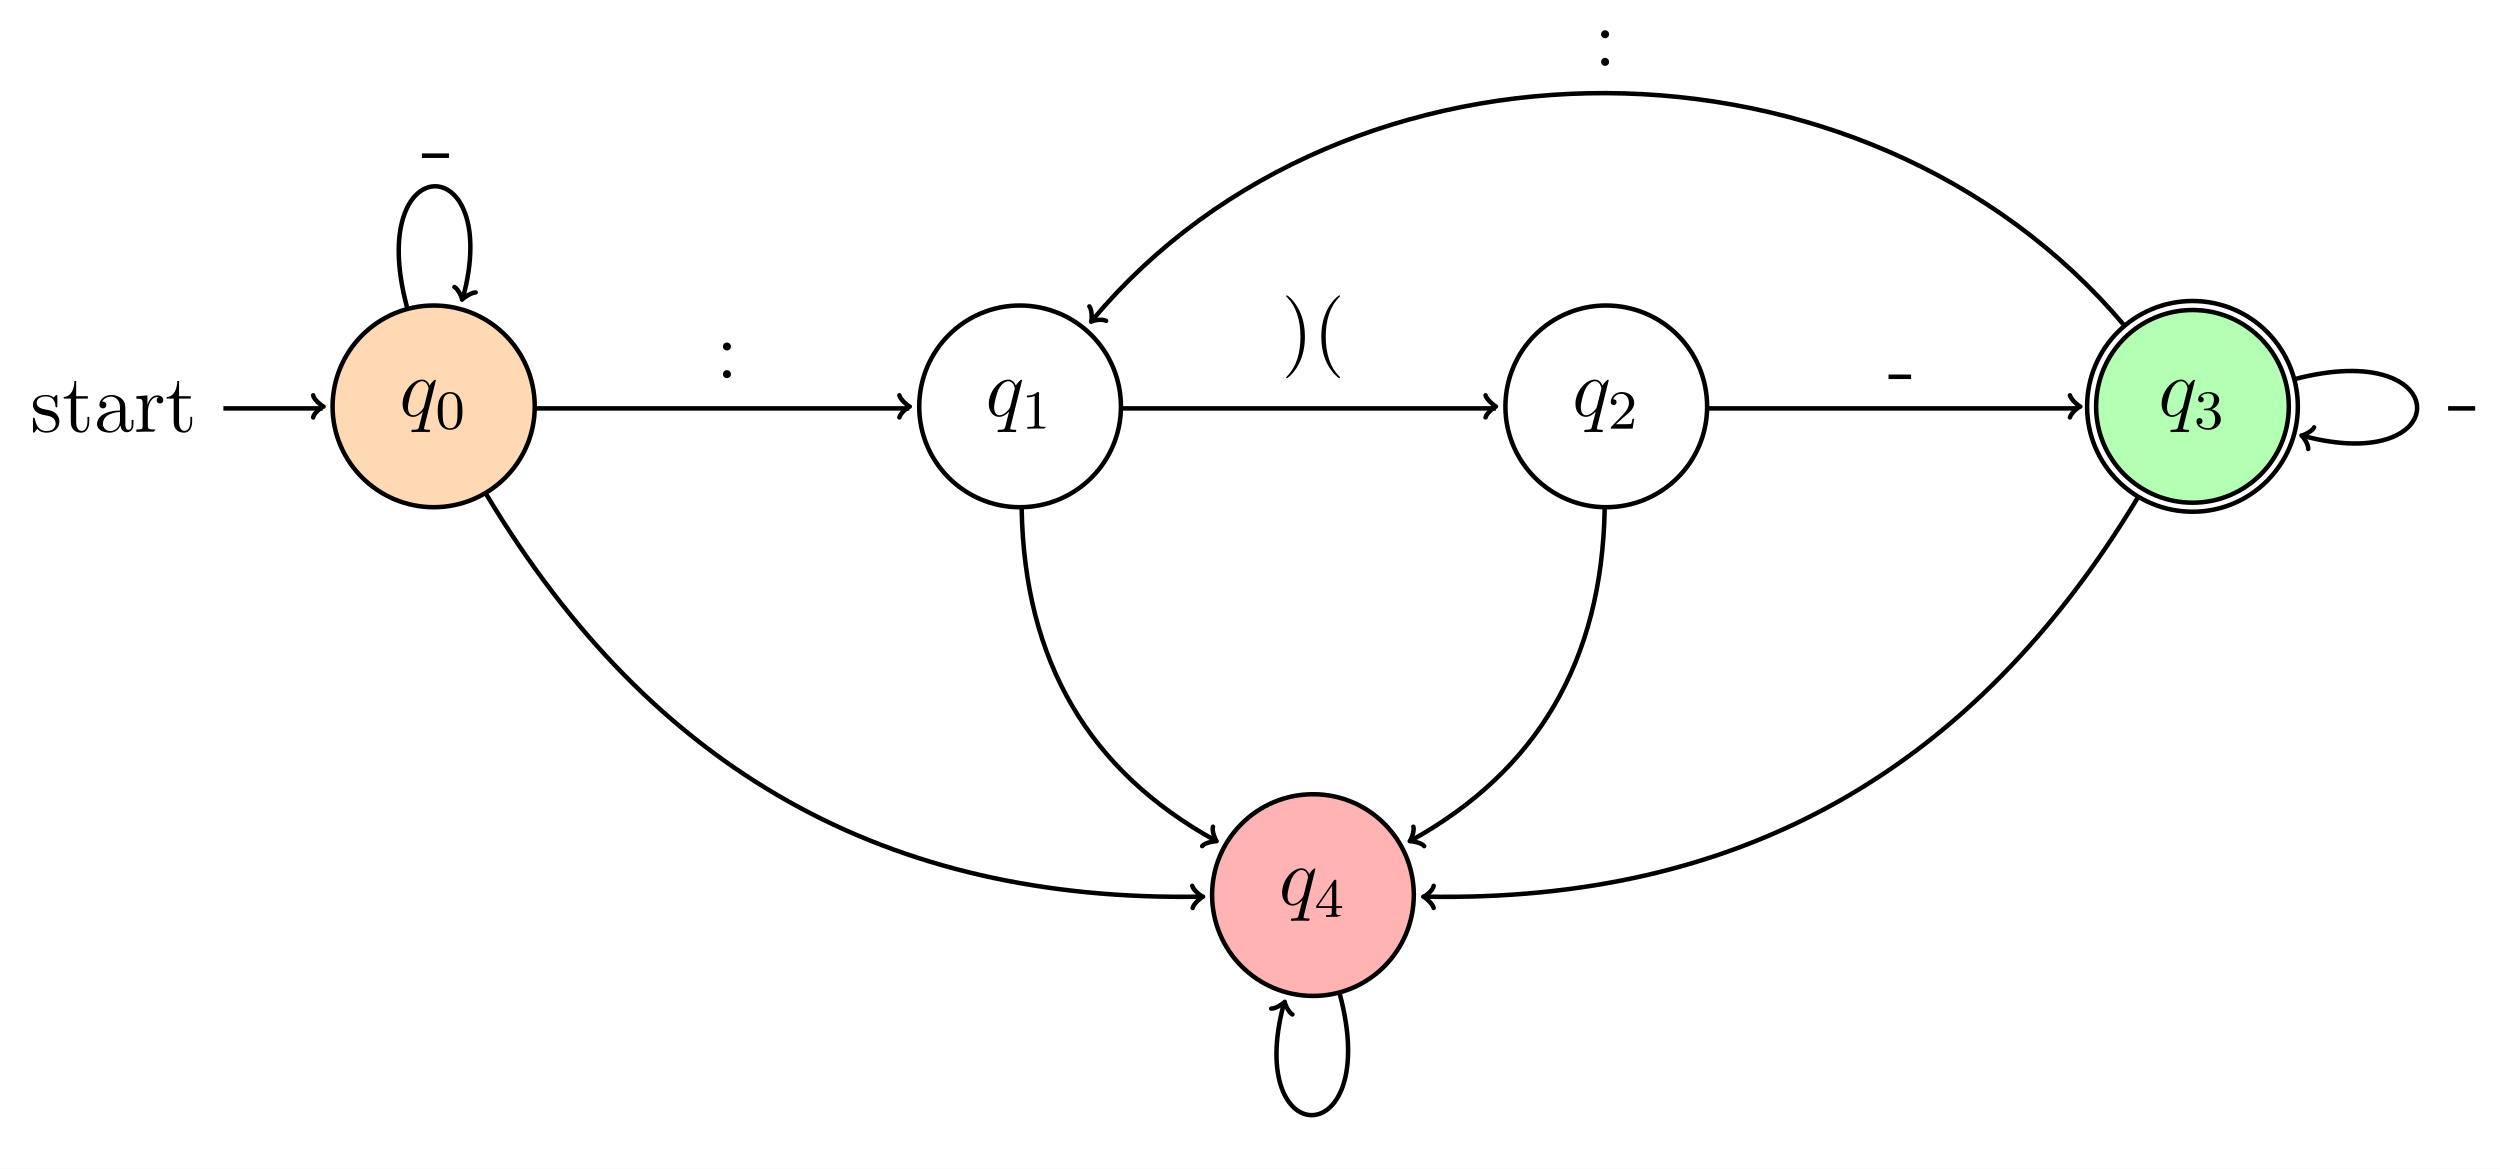
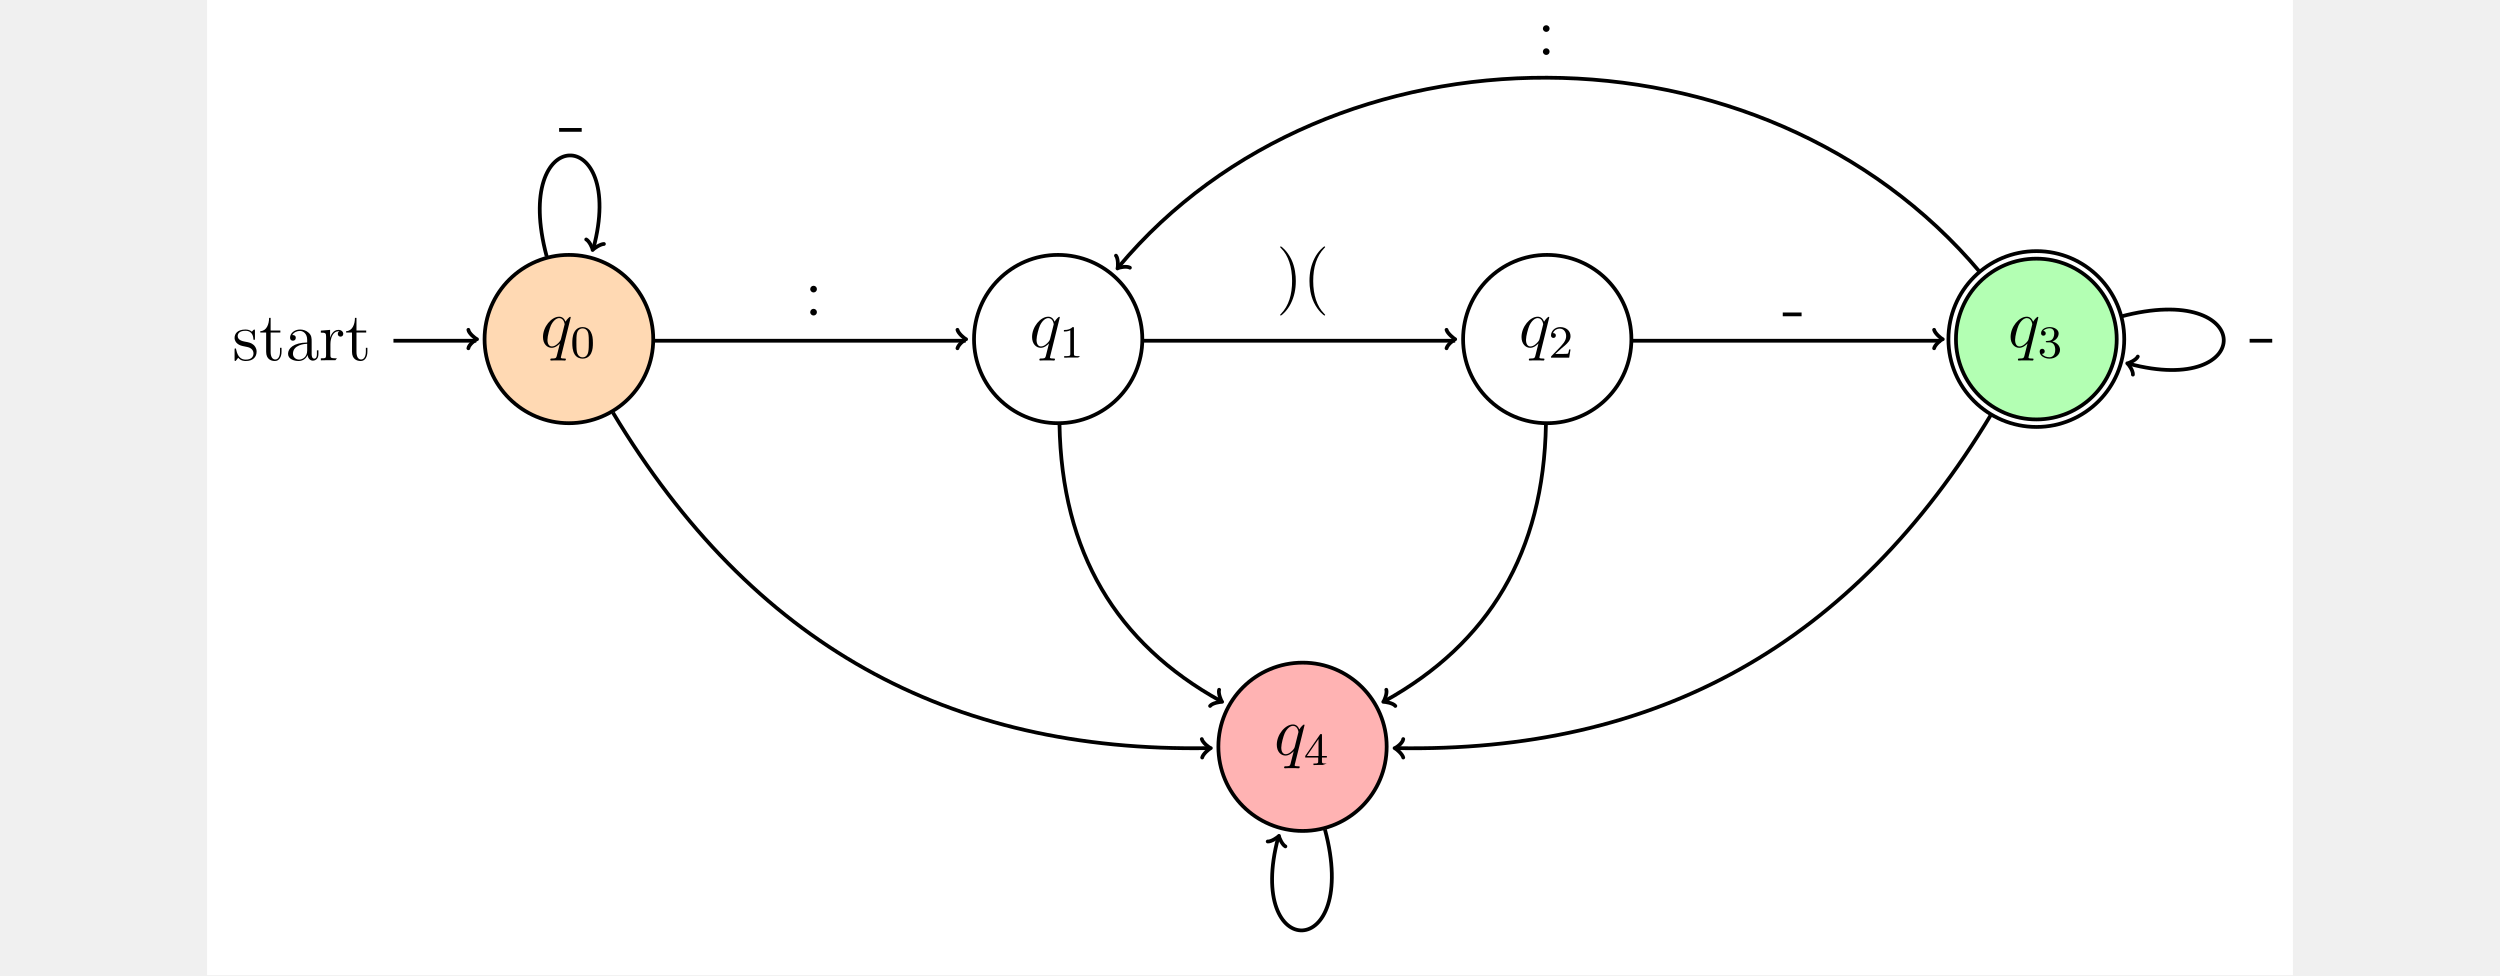
- <svg xmlns="http://www.w3.org/2000/svg" xmlns:xlink="http://www.w3.org/1999/xlink" x="0" y="0" width="554" height="259" viewBox="0 0 554 259" version="1.1" style="display: block;margin-left: auto;margin-right: auto;">
+ <svg xmlns="http://www.w3.org/2000/svg" xmlns:xlink="http://www.w3.org/1999/xlink" x="0" y="0" width="664" height="259" viewBox="0 0 554 259" version="1.1" style="display: block;margin-left: auto;margin-right: auto;">
  <defs>
    <style type="text/css">

.g5_1{
fill: none;
stroke: #FFFFFF;
stroke-width: 1;
stroke-linecap: butt;
stroke-linejoin: miter;
}
.g2_1{
fill: none;
stroke: #000000;
stroke-width: 1;
stroke-linecap: butt;
stroke-linejoin: miter;
}
.g3_1{
fill: none;
stroke: #000000;
stroke-width: 1;
stroke-linecap: round;
stroke-linejoin: round;
}
.g6_1{
fill: #FFB3B3;
stroke: #000000;
stroke-width: 1;
stroke-linecap: butt;
stroke-linejoin: miter;
}
.g4_1{
fill: #B3FFB3;
stroke: #000000;
stroke-width: 3;
stroke-linecap: butt;
stroke-linejoin: miter;
}
.g1_1{
fill: #FFD9B3;
stroke: #000000;
stroke-width: 1;
stroke-linecap: butt;
stroke-linejoin: miter;
}

.s3_1{
font-size: 18.26px;
font-family: CMR12_9;
fill: TRANSPARENT;
}
.s2_1{
font-size: 12.18px;
font-family: CMR8_8;
fill: TRANSPARENT;
}
.s1_1{
font-size: 18.26px;
font-family: CMMI12_7;
fill: TRANSPARENT;
}

</style>
  </defs>
  <path d="M0,0 L0,259 L554,259 L554,0 Z " fill="#FFFFFF" stroke="none" />
  <path d="M118.5,90.1c0,-12.4,-10,-22.4,-22.4,-22.4c-12.3,0,-22.4,10,-22.4,22.4c0,12.3,10.1,22.3,22.4,22.3c12.4,0,22.4,-10,22.4,-22.3Z" class="g1_1" />
  <g fill="#000000">
    <use xlink:href="#f0_1" transform="matrix(12,0,0,12,88.5,92.2)" />
    <use xlink:href="#f1_1" transform="matrix(8,0,0,8,96.5,95)" />
  </g>
  <text x="88" y="92" dx="0" class="s1_1">q</text>
  <text x="96" y="94" dx="0" class="s2_1">0</text>
  <path d="M49.5,90.5l22,0" class="g2_1" />
  <path d="M69.4,87.6c0.1,0.9,1.8,2.3,2.3,2.5c-0.5,0.1,-2.2,1.5,-2.3,2.4" class="g3_1" />
  <g fill="#000000">
    <use xlink:href="#f2_6" transform="matrix(12,0,0,12,6.7,95.7)" />
    <use xlink:href="#f2_7" transform="matrix(12,0,0,12,13.8,95.7)" />
    <use xlink:href="#f2_4" transform="matrix(12,0,0,12,20.7,95.7)" />
    <use xlink:href="#f2_5" transform="matrix(12,0,0,12,29.7,95.7)" />
    <use xlink:href="#f2_7" transform="matrix(12,0,0,12,36.6,95.7)" />
  </g>
  <text x="6" y="95" dx="0,0,0,0,0" class="s3_1">start</text>
  <path d="M248.4,90.1c0,-12.4,-10,-22.4,-22.4,-22.4c-12.3,0,-22.3,10,-22.3,22.4c0,12.3,10,22.3,22.3,22.3c12.4,0,22.4,-10,22.4,-22.3Z" class="g2_1" />
  <g fill="#000000">
    <use xlink:href="#f0_1" transform="matrix(12,0,0,12,218.4,92.2)" />
    <use xlink:href="#f1_2" transform="matrix(8,0,0,8,226.4,95)" />
  </g>
  <text x="218" y="92" dx="0" class="s1_1">q</text>
  <text x="226" y="94" dx="0" class="s2_1">1</text>
  <path d="M378.3,90.1c0,-12.4,-10,-22.4,-22.4,-22.4c-12.3,0,-22.3,10,-22.3,22.4c0,12.3,10,22.3,22.3,22.3c12.4,0,22.4,-10,22.4,-22.3Z" class="g2_1" />
  <g fill="#000000">
    <use xlink:href="#f0_1" transform="matrix(12,0,0,12,348.4,92.2)" />
    <use xlink:href="#f1_3" transform="matrix(8,0,0,8,356.3,95)" />
  </g>
  <text x="348" y="92" dx="0" class="s1_1">q</text>
  <text x="356" y="94" dx="0" class="s2_1">2</text>
  <path d="M508.2,90.1c0,-12.4,-10,-22.4,-22.3,-22.4c-12.4,0,-22.4,10,-22.4,22.4c0,12.3,10,22.3,22.4,22.3c12.3,0,22.3,-10,22.3,-22.3Z" class="g4_1" />
  <path d="M508.2,90.1c0,-12.4,-10,-22.4,-22.3,-22.4c-12.4,0,-22.4,10,-22.4,22.4c0,12.3,10,22.3,22.4,22.3c12.3,0,22.3,-10,22.3,-22.3Z" class="g5_1" />
  <g fill="#000000">
    <use xlink:href="#f0_1" transform="matrix(12,0,0,12,478.3,92.2)" />
    <use xlink:href="#f1_4" transform="matrix(8,0,0,8,486.2,95)" />
  </g>
  <text x="478" y="92" dx="0" class="s1_1">q</text>
  <text x="486" y="94" dx="0" class="s2_1">3</text>
  <path d="M313.3,198.3C313.3,186,303.3,176,291,176c-12.4,0,-22.4,10,-22.4,22.3c0,12.4,10,22.4,22.4,22.4c12.3,0,22.3,-10,22.3,-22.4Z" class="g6_1" />
  <g fill="#000000">
    <use xlink:href="#f0_1" transform="matrix(12,0,0,12,283.4,200.5)" />
    <use xlink:href="#f1_5" transform="matrix(8,0,0,8,291.3,203.2)" />
  </g>
  <text x="283" y="200" dx="0" class="s1_1">q</text>
  <text x="291" y="203" dx="0" class="s2_1">4</text>
  <path d="M90.2,68.1C80.7,32.7,111.5,32.7,102.6,66" class="g2_1" />
  <path d="M105.4,64.8c-0.9,0,-2.7,1.2,-3,1.6c0,-0.5,-0.9,-2.4,-1.7,-2.8" class="g3_1" />
  <path d="M93.5,34.5l6,0" class="g2_1" />
  <path d="M118.5,90.5l83,0" class="g2_1" />
  <path d="M199.3,87.6c0.2,0.9,1.8,2.3,2.3,2.5c-0.5,0.1,-2.1,1.5,-2.3,2.4" class="g3_1" />
  <g fill="#000000">
    <use xlink:href="#f2_3" transform="matrix(12,0,0,12,158.6,83.8)" />
  </g>
  <text x="158" y="83" dx="0" class="s3_1">:</text>
  <path d="M107.8,109.6c36.9,61.4,88.9,90.3,158.3,89.1" class="g2_1" />
  <path d="M264.2,196.3c0.2,0.9,1.9,2.3,2.4,2.4c-0.5,0.2,-2.1,1.6,-2.3,2.5" class="g3_1" />
  <path d="M248.5,90.5l83,0" class="g2_1" />
  <path d="M329.2,87.6c0.2,0.9,1.9,2.3,2.3,2.5c-0.4,0.1,-2.1,1.5,-2.3,2.4" class="g3_1" />
  <g fill="#000000">
    <use xlink:href="#f2_2" transform="matrix(12,0,0,12,284,79.2)" />
    <use xlink:href="#f2_1" transform="matrix(12,0,0,12,291,79.2)" />
  </g>
  <text x="284" y="79" dx="0,0" class="s3_1">)(</text>
  <path d="M226.4,112.7c0.6,34,15,58.1,42.8,73.5" class="g2_1" />
  <path d="M268.8,183.2c-0.3,0.9,0.5,2.9,0.8,3.2c-0.5,0,-2.6,0.3,-3.2,1.1" class="g3_1" />
  <path d="M378.5,90.5l82,0" class="g2_1" />
  <path d="M458.7,87.6c0.2,0.9,1.8,2.3,2.3,2.5c-0.5,0.1,-2.1,1.5,-2.3,2.4" class="g3_1" />
  <path d="M418.5,83.5l5,0" class="g2_1" />
  <path d="M355.6,112.7c-0.6,34,-15.1,58.1,-42.8,73.5" class="g2_1" />
  <path d="M315.6,187.5c-0.6,-0.8,-2.7,-1.1,-3.2,-1.1c0.3,-0.3,1.1,-2.3,0.8,-3.2" class="g3_1" />
  <path d="M508.2,84.1c36.2,-9.7,36.2,21.6,2.2,12.5" class="g2_1" />
  <path d="M511.5,99.5c0.1,-1,-1.1,-2.7,-1.5,-3c0.4,0,2.4,-0.9,2.8,-1.8" class="g3_1" />
  <path d="M542.5,90.5l6,0" class="g2_1" />
  <path d="M470.9,72.3C413.1,3.6,298.3,3.7,242.1,70.9" class="g2_1" />
  <path d="M245.1,71.1c-0.8,-0.5,-2.9,-0.1,-3.3,0.2c0.2,-0.5,0.2,-2.7,-0.4,-3.4" class="g3_1" />
  <g fill="#000000">
    <use xlink:href="#f2_3" transform="matrix(12,0,0,12,353.2,14.6)" />
  </g>
  <text x="353" y="14" dx="0" class="s3_1">:</text>
  <path d="M473.9,110c-36.8,61.2,-88.8,90,-158,88.7" class="g2_1" />
  <path d="M317.7,201.2c-0.2,-0.9,-1.8,-2.3,-2.3,-2.5c0.5,-0.1,2.2,-1.4,2.3,-2.4" class="g3_1" />
  <path d="M296.9,220.3c9.5,35.4,-21.3,35.4,-12.4,2.1" class="g2_1" />
  <path d="M281.7,223.5c0.9,0.1,2.7,-1.1,3,-1.5c0,0.5,0.9,2.4,1.7,2.8" class="g3_1" />
  <defs>
    <path d="M256.7,15.3c71.8,0,139,65.7,172.6,108.5c21.4,29,21.4,32,29,58l74.9,299.5c1.5,3,6.1,22.9,6.1,24.4c0,12.2,-19.9,137.5,-120.7,137.5c-59.6,0,-131.4,-55,-183.3,-161.9C206.3,417.1,158.9,246,158.9,161.9C158.9,71.8,194,15.3,256.7,15.3ZM241.4,-296.3c-10.7,0,-19.9,4.6,-19.9,15.3c0,29,15.3,29,32.1,29c71.8,1.5,94.7,1.5,108.5,47.4l13.7,55l58.1,229L432.4,81C400.3,45.8,333.1,-15.2,252.1,-15.2C148.2,-15.2,59.6,73.3,59.6,224.6c0,226.1,186.4,449.2,359,449.2c65.7,0,113.1,-41.3,140.6,-110c29,53.4,88.6,108.4,100.8,108.4c7.6,0,13.8,-6.1,13.8,-13.7L461.4,-200c-4.6,-19.9,-6.1,-21.4,-6.1,-29.1c0,-12.2,4.6,-22.9,76.4,-22.9c22.9,0,35.1,0,35.1,-15.3c0,-29,-18.3,-29,-27.5,-29c-22.9,0,-48.9,3.1,-71.8,3.1l-155.8,0c-21.4,0,-48.9,-3.1,-70.3,-3.1Z" id="f0_1" transform="scale(0.001,-0.001)" />
    <path d="M404.9,10.7c50.4,0,155.8,21.4,187.9,181.8c18.3,85.6,18.3,223.1,18.3,313.2c0,103.9,0,218.5,-18.3,302.5c-30.6,139,-136,165,-187.9,165c-38.2,0,-157.4,-15.3,-189.5,-171.1c-16.8,-84,-16.8,-191,-16.8,-296.4c0,-79.4,0,-223.1,16.8,-310.1C247.5,35.1,352.9,10.7,404.9,10.7Zm0,-42.7c-81,0,-194.1,29,-264.3,142c-73.4,122.2,-78,276.5,-78,377.4c0,79.4,3.1,230.7,58.1,342.2c21.4,42.8,91.7,186.4,284.2,186.4c84,0,207.7,-33.6,275,-168.1c50.4,-97.8,67.2,-197.1,67.2,-360.5c0,-99.3,-4.6,-235.3,-61.1,-345.3C609.6,-9.1,478.2,-32,404.9,-32Z" id="f1_1" transform="scale(0.001,-0.001)" />
    <path d="M65.7,-15.2c-15.3,0,-15.3,7.7,-15.3,35.1l0,207.7c0,27.5,0,35.2,16.8,35.2c4.6,0,10.7,0,13.8,-6.1c1.5,-1.6,1.5,-3.1,7.6,-30.6C122.2,73.3,195.6,15.3,296.4,15.3c134.4,0,172.6,73.3,172.6,139c0,42.8,-19.8,76.4,-47.3,99.3c-38.2,30.6,-58.1,35.2,-142.1,52C209.3,319.3,157.4,330,108.5,372.8C50.4,426.3,50.4,479.7,50.4,496.5c0,84.1,55,184.9,239.9,184.9c48.9,0,96.2,-9.2,143.6,-47.4c10.7,13.8,39.7,47.4,51.9,47.4c15.3,0,15.3,-7.6,15.3,-35.1l0,-158.9c0,-27.5,0,-35.2,-16.8,-35.2c-4.6,0,-15.3,0,-16.8,12.2c-3.1,47.4,-12.2,189.5,-178.7,189.5C151.3,653.9,119.2,583.6,119.2,536.3C119.2,444.6,230.7,423.2,276.5,414C377.4,395.7,418.6,386.5,473.6,339.2C487.4,325.4,537.8,276.5,537.8,194C537.8,73.3,458.3,-15.2,297.9,-15.2c-26,0,-108.5,0,-166.5,71.7C108.5,32.1,108.5,29,100.8,18.3C74.9,-13.7,73.3,-15.2,65.7,-15.2Z" id="f2_6" transform="scale(0.001,-0.001)" />
    <path d="M351.4,-15.2c-81,0,-194,35.1,-194,204.6l0,424.8l-129.9,0l0,30.5c139,4.6,194,151.3,195.6,294.9l33.6,0l0,-281.1l215.4,0l0,-44.3l-215.4,0l0,-427.8c0,-26,0,-168.1,103.9,-168.1c59.5,0,103.8,64.2,103.8,174.2l0,84l33.7,0l0,-87.1c0,-110,-50.5,-204.6,-146.7,-204.6Z" id="f2_7" transform="scale(0.001,-0.001)" />
    <path d="M313.2,15.3c65.7,0,177.2,50.4,177.2,200.1l0,151.3C435.4,363.6,175.7,345.3,175.7,143.6C175.7,70.3,238.3,15.3,313.2,15.3ZM301,-15.2C207.8,-15.2,67.2,22.9,67.2,143.6c0,117.7,116.1,246,423.2,250.6l0,61.1c0,137.5,-90.1,195.5,-160.4,195.5c-61.1,0,-134.4,-27.5,-169.6,-91.6c22.9,0,77.9,0,77.9,-62.7c0,-36.6,-25.9,-62.6,-62.6,-62.6c-35.1,0,-64.2,21.4,-64.2,65.7c0,99.3,96.3,181.8,221.6,181.8c67.2,0,135.9,-21.4,189.4,-70.3c67.2,-59.6,67.2,-120.7,67.2,-203.2l0,-267.3c0,-23,0,-103.9,58.1,-103.9c21.4,0,58,12.2,58,99.3l0,85.5l33.6,0l0,-85.5C739.4,13.8,650.8,-7.5,618.8,-7.5c-65.7,0,-113.1,54.9,-119.2,126.7C470.6,45.8,401.8,-15.2,301,-15.2Z" id="f2_4" transform="scale(0.001,-0.001)" />
    <path d="M42.8,0l0,44.3c99.3,0,116.1,0,116.1,68.8l0,414c0,74.8,-12.2,85.5,-116.1,85.5l0,44.3l204.7,16.9l0,-169.6l1.5,0c9.2,29,53.5,169.6,183.4,169.6c65.7,0,106.9,-42.8,106.9,-88.7C539.3,543.9,508.8,524,478.2,524c-24.4,0,-59.6,16.8,-59.6,61.1c0,41.3,24.5,50.5,36.7,56.6c-6.1,1.5,-9.2,1.5,-21.4,1.5C316.3,643.2,255.1,504.2,255.1,356l0,-239.9c0,-55,3.1,-71.8,114.6,-71.8l30.6,0L365.1,3.1l-195.5,0C85.6,3.1,215.4,0,42.8,0Z" id="f2_5" transform="scale(0.001,-0.001)" />
    <path d="M155.8,0l0,50.4l53.5,0C354.4,50.4,359,68.8,359,125.3L359,909C270.4,867.8,187.9,867.8,146.7,867.8l0,50.4c145.1,0,226.1,36.7,288.7,97.8c41.3,0,44.3,-1.6,44.3,-42.8l0,-847.9c0,-56.5,4.6,-74.9,149.7,-74.9l53.5,0L620.3,4.6l-270.4,0C218.5,4.6,418.6,0,155.8,0Z" id="f1_2" transform="scale(0.001,-0.001)" />
    <path d="M81,0c0,38.2,0,41.3,18.3,58.1L291.8,256.7C472.1,441.5,583.6,557.6,583.6,716.5c0,128.4,-73.3,249.1,-215.4,249.1C293.3,965.6,191,927.4,146.7,815.8c18.3,0,94.7,0,94.7,-79.4c0,-58.1,-47.4,-81,-79.5,-81C140.6,655.4,81,666.1,81,741c0,135.9,120.7,275,304,275c191,0,343.8,-117.7,343.8,-299.5c0,-139,-90.2,-223,-184.9,-310.1C519.4,385,455.3,334.6,430.8,311.7L224.6,125.3l271.9,0c24.5,0,140.6,0,149.8,12.2c18.3,29,30.5,105.4,35.1,136l47.4,0L684.4,0Z" id="f1_3" transform="scale(0.001,-0.001)" />
    <path d="M397.2,-32c-174.1,0,-330,94.6,-330,239.8c0,61.1,42.8,87.1,84.1,87.1c48.8,0,84,-35.2,84,-84.1c0,-50.4,-38.2,-85.5,-93.2,-85.5C195.6,44.3,310.1,13.8,394.2,13.8c80.9,0,189.4,56.5,189.4,247.5c0,160.4,-76.4,249,-197.1,249l-76.4,0c-25.9,0,-39.7,0,-39.7,21.4c0,19.8,12.2,21.4,41.3,22.9c93.2,6.1,128.3,9.2,174.1,56.5c21.4,24.5,65.7,88.6,65.7,195.6C551.5,964,435.4,976.3,395.7,976.3c-27.5,0,-145.1,-4.6,-209.3,-88.7c33.6,-1.5,82.5,-22.9,82.5,-79.4c0,-44.3,-30.6,-77.9,-77.9,-77.9c-39.7,0,-77.9,24.4,-77.9,81c0,116.1,123.7,204.7,287.2,204.7c158.9,0,296.4,-87.1,296.4,-209.3C696.7,684.4,606.5,580.6,485.8,537.8C641.7,504.2,742.5,388.1,742.5,261.3C742.5,108.5,600.4,-32,397.2,-32Z" id="f1_4" transform="scale(0.001,-0.001)" />
    <path d="M487.4,301l0,563.7L99.3,301ZM319.3,0l0,50.4l35.1,0c117.7,0,122.3,16.8,122.3,73.4l0,126.8l-430.9,0l0,50.4l487.4,707.3c15.3,21.4,16.8,23,36.7,23c32,0,32,-12.3,32,-42.8l0,-687.5l162,0l0,-50.4l-162,0l0,-126.8c0,-56.6,4.6,-73.4,122.3,-73.4l35.1,0L629.4,4.6l-177.2,0C449.2,4.6,539.3,0,319.3,0Z" id="f1_5" transform="scale(0.001,-0.001)" />
    <path d="M206.3,0C171.1,0,132.9,29,132.9,74.9c0,38.2,30.6,73.3,74.9,73.3c38.2,0,73.3,-32.1,73.3,-73.3C281.1,32.1,247.5,0,206.3,0Zm0,510.3c-35.2,0,-73.4,29,-73.4,74.8c0,38.2,30.6,73.4,74.9,73.4c38.2,0,73.3,-32.1,73.3,-73.4c0,-42.7,-33.6,-74.8,-74.8,-74.8Z" id="f2_3" transform="scale(0.001,-0.001)" />
    <path d="M97.8,-383.4c-6.1,0,-13.8,3.1,-13.8,12.2c0,4.6,0,7.7,15.3,21.4c177.2,180.3,249,435.4,249,731.7C348.3,693.6,262.8,945.7,110,1100c-26,26,-26,29,-26,33.6c0,9.2,7.7,12.2,13.8,12.2c16.8,0,142.1,-99.3,232.2,-282.6C415.6,686,430.8,496.5,430.8,380.4c0,-183.3,-35.1,-348.3,-113,-504.1C242.9,-273.4,117.6,-383.4,97.8,-383.4Z" id="f2_2" transform="scale(0.001,-0.001)" />
    <path d="M482.8,-383.4c-16.8,0,-142.1,99.3,-232.2,282.7C171.1,62.6,149.7,244.4,149.7,380.4c0,187.9,35.2,351.4,113.1,505.7c74.8,149.7,200.1,259.7,220,259.7c6.1,0,13.7,-3,13.7,-12.2c0,-4.6,0,-7.6,-15.2,-21.4C304,931.9,232.2,676.8,232.2,380.4c0,-311.6,85.6,-563.6,238.4,-717.9c25.9,-26,25.9,-29.1,25.9,-33.7c0,-9.1,-7.6,-12.2,-13.7,-12.2Z" id="f2_1" transform="scale(0.001,-0.001)" />
  </defs>
  <style type="text/css">

@font-face {
	font-family: CMMI12_7;
	src: url("fonts/CMMI12_7.woff") format("woff");
}

@font-face {
	font-family: CMR12_9;
	src: url("fonts/CMR12_9.woff") format("woff");
}

@font-face {
	font-family: CMR8_8;
	src: url("fonts/CMR8_8.woff") format("woff");
}

</style>
</svg>
